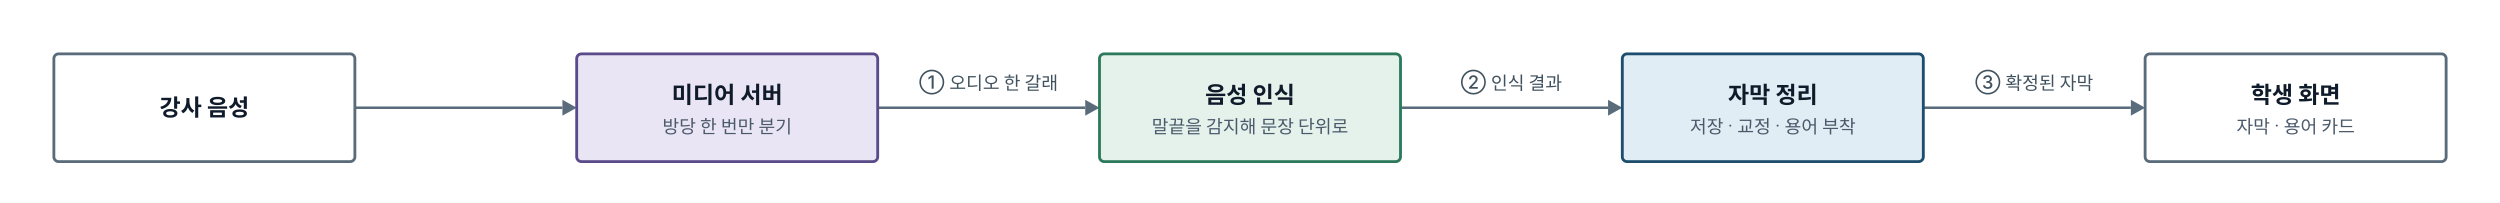
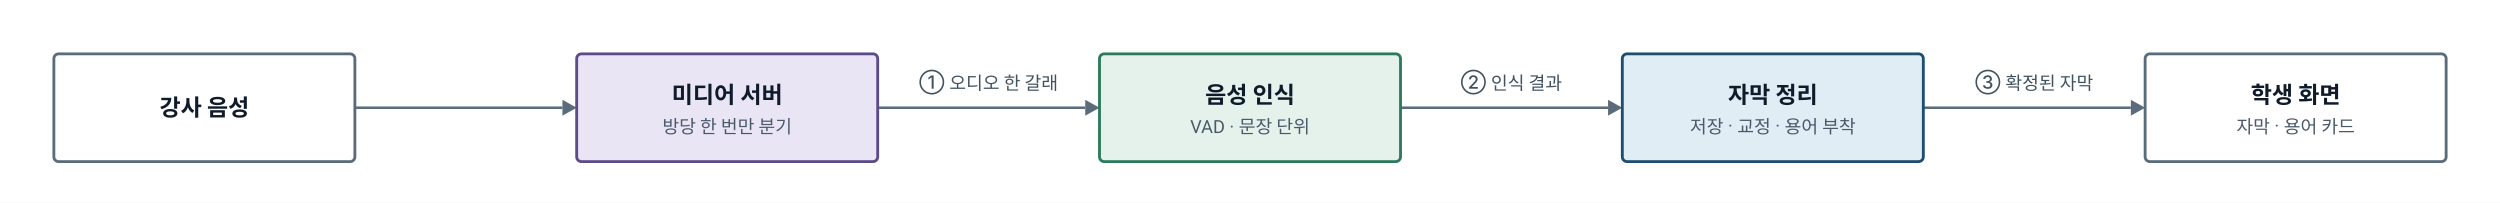
<svg xmlns="http://www.w3.org/2000/svg" viewBox="0 0 1578 128" width="1578" height="128" role="img">
  <style>text{font-family:system-ui,-apple-system,"Segoe UI",Roboto,"Malgun Gothic","Apple SD Gothic Neo","Noto Sans KR",sans-serif}</style>
  <rect width="100%" height="100%" fill="#FFFFFF" />
  <path d="M224.0,68.0 H355.0" fill="none" stroke="#5A6C7B" stroke-width="1.6" />
  <path d="M364.0,68.0 l-9,-5 l0,10 z" fill="#5A6C7B" />
  <path d="M554.0,68.0 H685.0" fill="none" stroke="#5A6C7B" stroke-width="1.6" />
  <path d="M694.0,68.0 l-9,-5 l0,10 z" fill="#5A6C7B" />
  <path d="M884.0,68.0 H1015.0" fill="none" stroke="#5A6C7B" stroke-width="1.6" />
  <path d="M1024.0,68.0 l-9,-5 l0,10 z" fill="#5A6C7B" />
  <path d="M1214.0,68.0 H1345.0" fill="none" stroke="#5A6C7B" stroke-width="1.6" />
  <path d="M1354.0,68.0 l-9,-5 l0,10 z" fill="#5A6C7B" />
  <rect x="567.8" y="45.4" width="112.5" height="17.8" fill="#FFFFFF" rx="2" />
  <text x="624.0" y="56.0" text-anchor="middle" font-size="11.5" fill="#41525F" font-weight="500">① 오디오 한 갈래</text>
  <rect x="912.4" y="45.4" width="83.2" height="17.8" fill="#FFFFFF" rx="2" />
  <text x="954.0" y="56.0" text-anchor="middle" font-size="11.5" fill="#41525F" font-weight="500">② 인식 결과</text>
  <rect x="1236.7" y="45.4" width="94.7" height="17.8" fill="#FFFFFF" rx="2" />
  <text x="1284.0" y="56.0" text-anchor="middle" font-size="11.5" fill="#41525F" font-weight="500">③ 확정된 자막</text>
  <rect x="34.0" y="34.0" width="190.0" height="68.0" rx="3" fill="#FFFFFF" stroke="#5A6C7B" stroke-width="1.8" />
  <text x="129.0" y="73.0" text-anchor="middle" font-size="14.5" font-weight="650" fill="#0F1B2A">강사 음성</text>
  <rect x="364.0" y="34.0" width="190.0" height="68.0" rx="3" fill="#EAE5F5" stroke="#5B4B8A" stroke-width="1.8" />
  <text x="459.0" y="65.0" text-anchor="middle" font-size="14.5" font-weight="650" fill="#0F1B2A">미디어 서버</text>
  <text x="459.0" y="84.0" text-anchor="middle" font-size="11.5" fill="#4A5A6B">방당 한 번만 분기</text>
  <rect x="694.0" y="34.0" width="190.0" height="68.0" rx="3" fill="#E4F2EB" stroke="#2C7A5B" stroke-width="1.8" />
  <text x="789.0" y="65.0" text-anchor="middle" font-size="14.5" font-weight="650" fill="#0F1B2A">음성 인식</text>
-   <text x="789.0" y="84.0" text-anchor="middle" font-size="11.5" fill="#4A5A6B">말끝을 감지해 문장 단위로</text>
+   <text x="789.0" y="84.0" text-anchor="middle" font-size="11.5" fill="#4A5A6B">VAD · 문장 단위</text>
  <rect x="1024.0" y="34.0" width="190.0" height="68.0" rx="3" fill="#E1EDF4" stroke="#1D4E6F" stroke-width="1.8" />
  <text x="1119.0" y="65.0" text-anchor="middle" font-size="14.5" font-weight="650" fill="#0F1B2A">자막 정리</text>
  <text x="1119.0" y="84.0" text-anchor="middle" font-size="11.5" fill="#4A5A6B">저장 · 교정 · 용어 부착</text>
  <rect x="1354.0" y="34.0" width="190.0" height="68.0" rx="3" fill="#FFFFFF" stroke="#5A6C7B" stroke-width="1.8" />
  <text x="1449.0" y="65.0" text-anchor="middle" font-size="14.5" font-weight="650" fill="#0F1B2A">학생 화면</text>
  <text x="1449.0" y="84.0" text-anchor="middle" font-size="11.5" fill="#4A5A6B">자막 · 용어 카드</text>
</svg>
